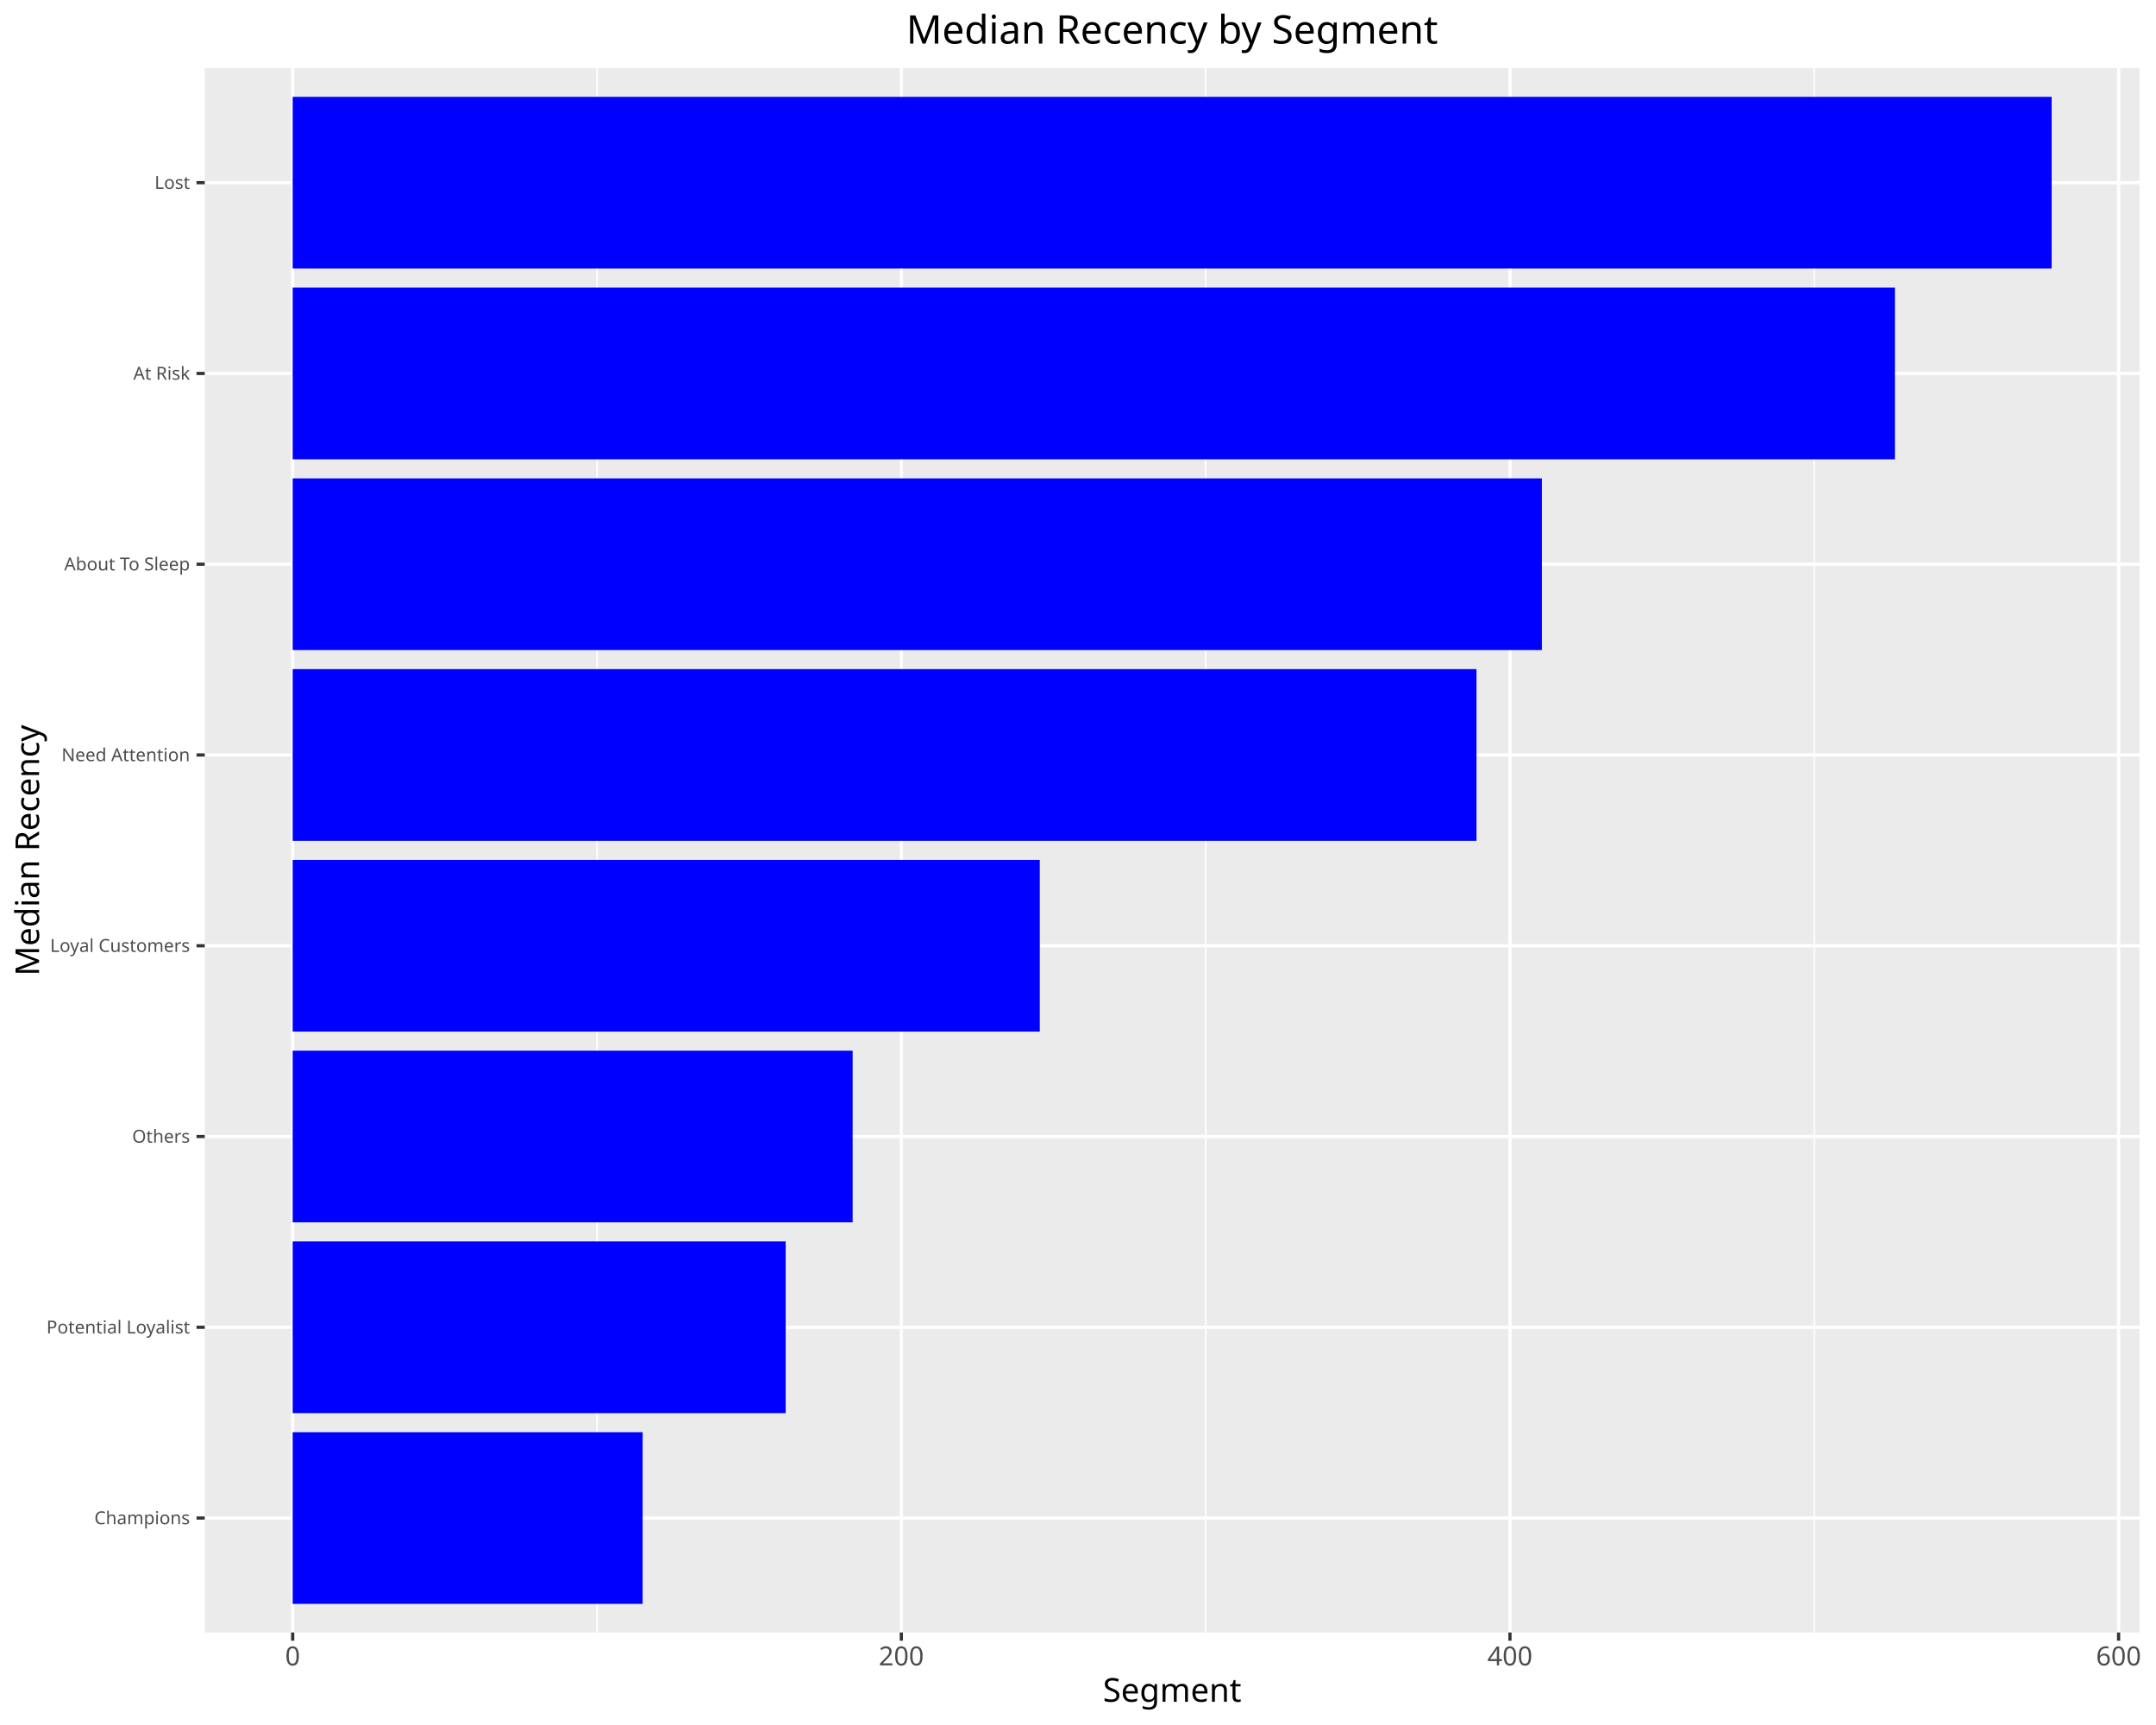
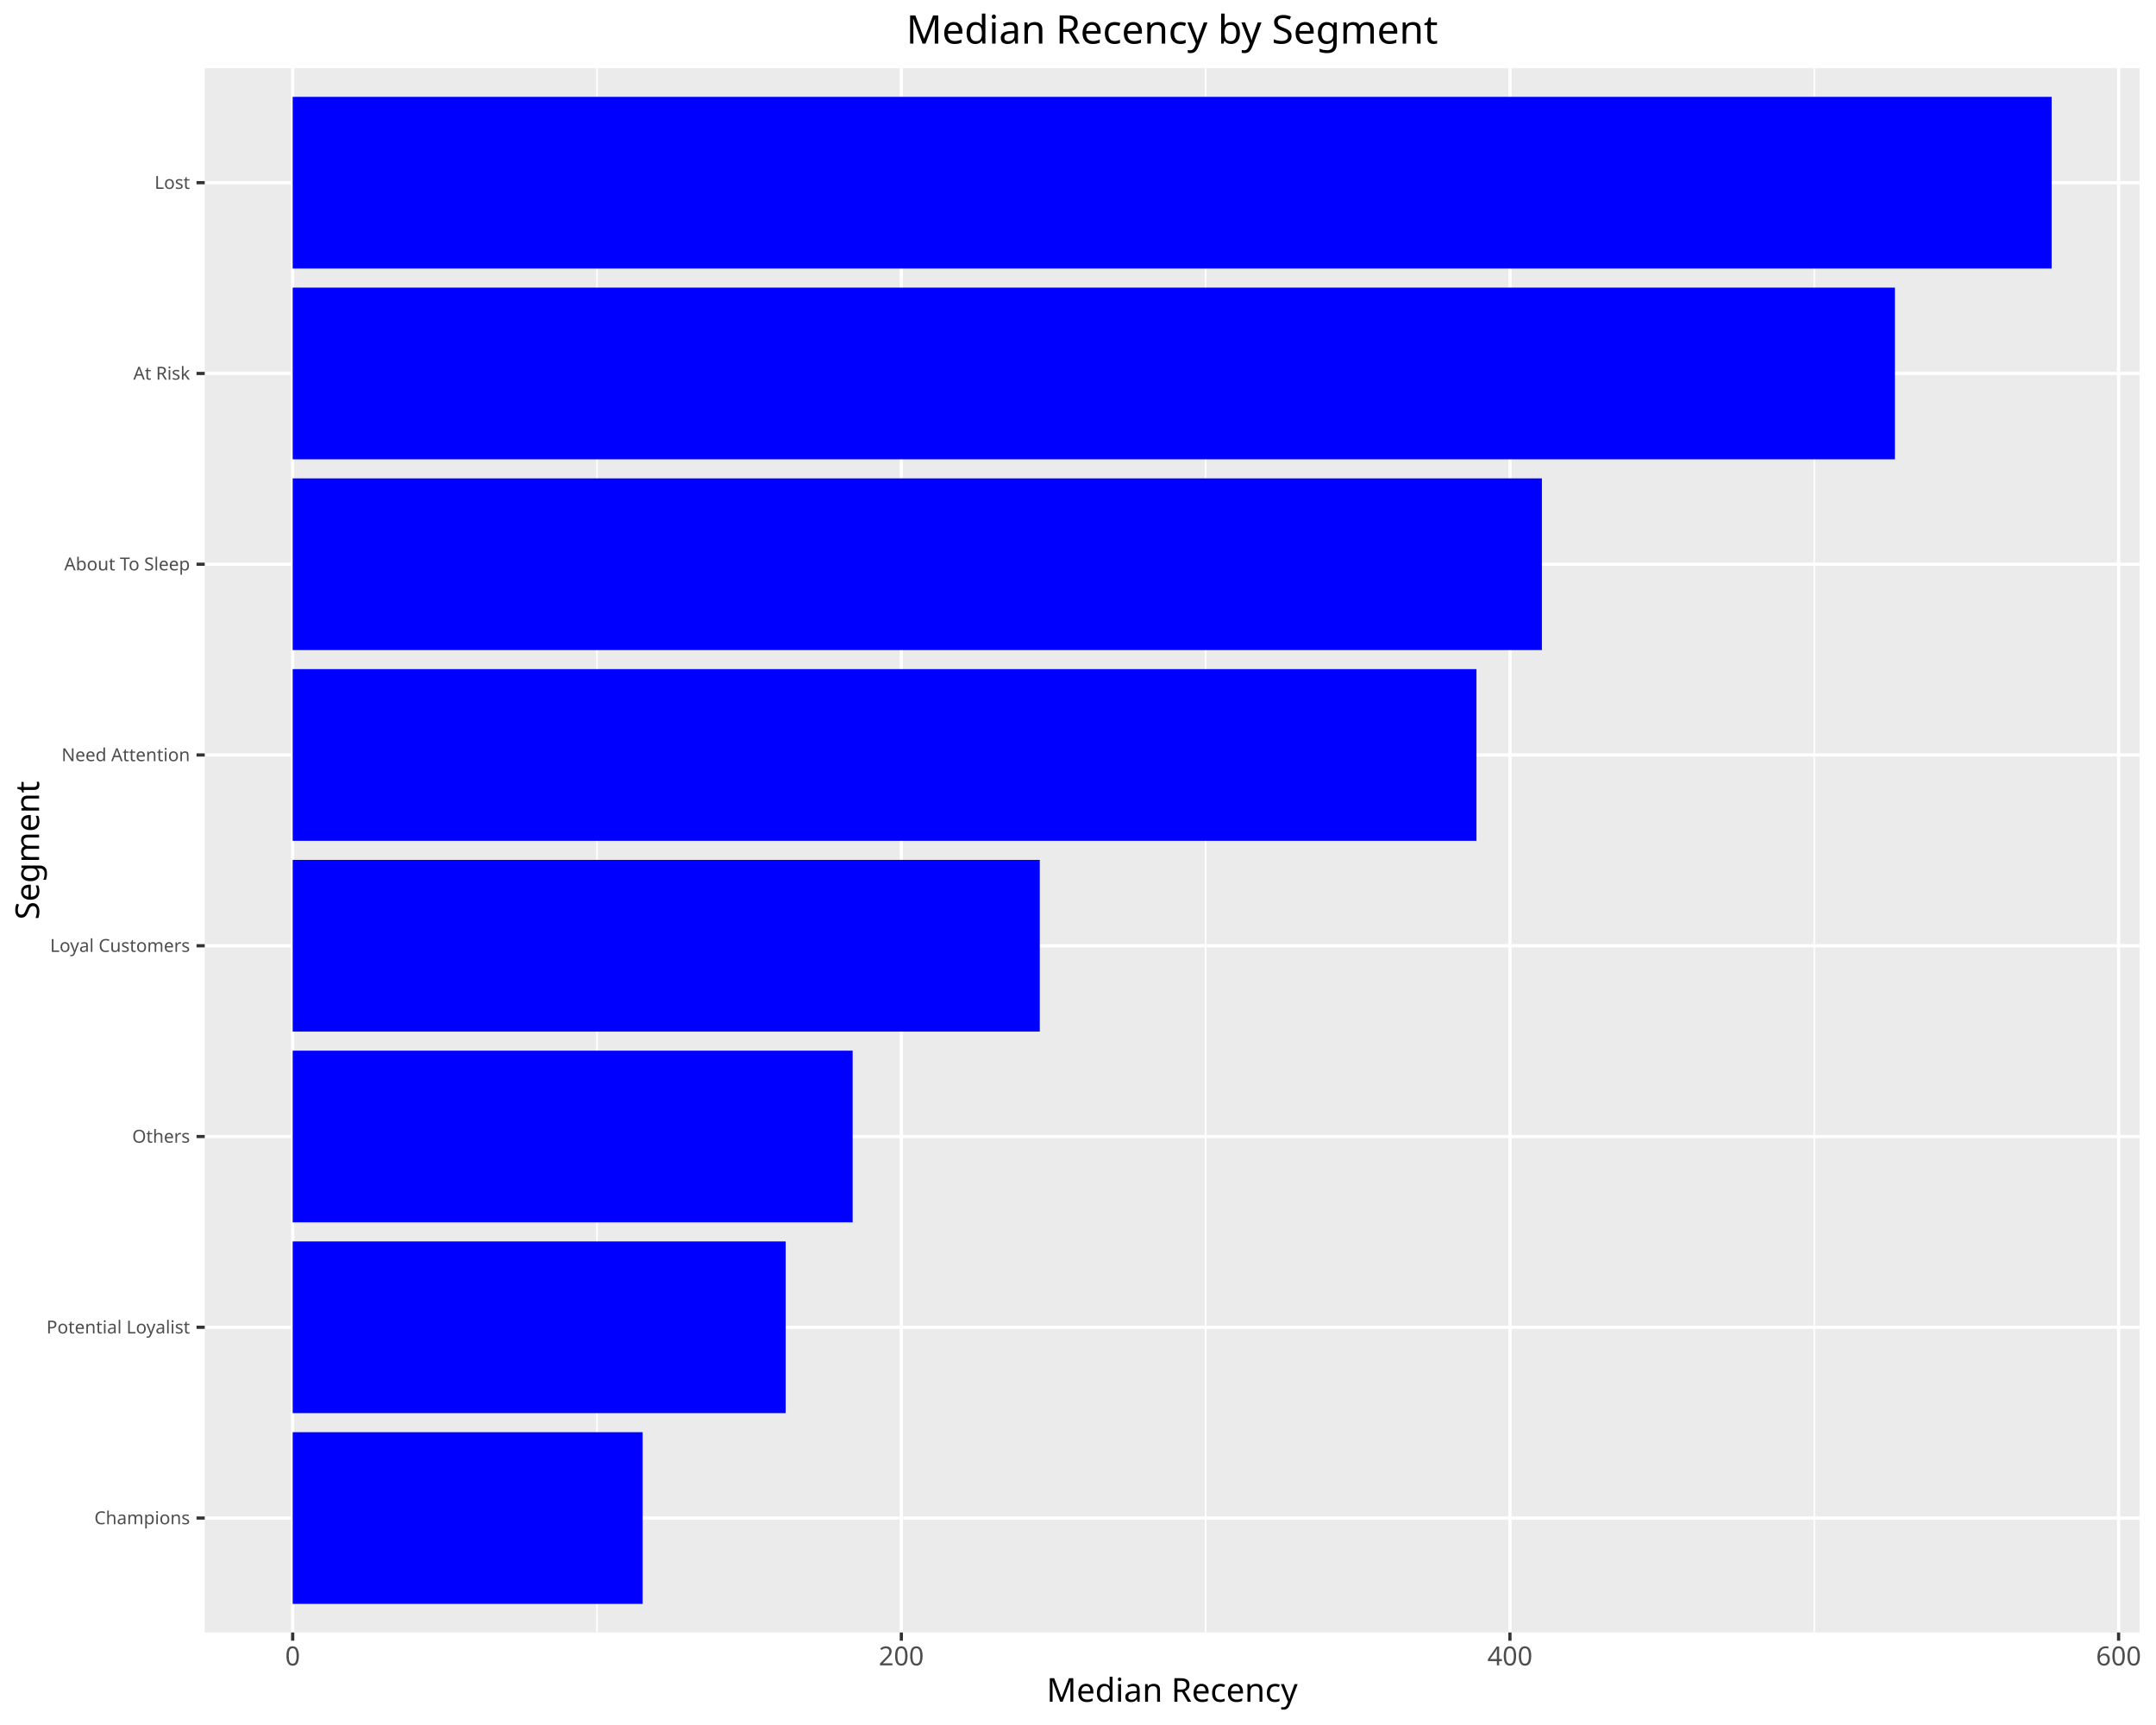
<svg xmlns="http://www.w3.org/2000/svg" class="svglite" data-engine-version="2.0" width="720.00pt" height="576.00pt" viewBox="0 0 720.00 576.00">
  <defs>
    <style type="text/css">
    .svglite line, .svglite polyline, .svglite polygon, .svglite path, .svglite rect, .svglite circle {
      fill: none;
      stroke: #000000;
      stroke-linecap: round;
      stroke-linejoin: round;
      stroke-miterlimit: 10.00;
    }
  </style>
  </defs>
  <rect width="100%" height="100%" style="stroke: none; fill: #FFFFFF;" />
  <defs>
    <clipPath id="cpMC4wMHw3MjAuMDB8MC4wMHw1NzYuMDA=">
      <rect x="0.00" y="0.00" width="720.00" height="576.00" />
    </clipPath>
  </defs>
  <g clip-path="url(#cpMC4wMHw3MjAuMDB8MC4wMHw1NzYuMDA=)">
    <rect x="0.00" y="0.00" width="720.00" height="576.00" style="stroke-width: 1.07; stroke: #FFFFFF; fill: #FFFFFF;" />
  </g>
  <defs>
    <clipPath id="cpNjguMzd8NzE0LjUyfDIyLjc4fDU0NS4xMQ==">
      <rect x="68.37" y="22.78" width="646.15" height="522.33" />
    </clipPath>
  </defs>
  <g clip-path="url(#cpNjguMzd8NzE0LjUyfDIyLjc4fDU0NS4xMQ==)">
    <rect x="68.37" y="22.78" width="646.15" height="522.33" style="stroke-width: 1.07; stroke: none; fill: #EBEBEB;" />
    <polyline points="199.37,545.11 199.37,22.78 " style="stroke-width: 0.53; stroke: #FFFFFF; stroke-linecap: butt;" />
    <polyline points="402.62,545.11 402.62,22.78 " style="stroke-width: 0.53; stroke: #FFFFFF; stroke-linecap: butt;" />
    <polyline points="605.88,545.11 605.88,22.78 " style="stroke-width: 0.53; stroke: #FFFFFF; stroke-linecap: butt;" />
    <polyline points="68.37,506.89 714.52,506.89 " style="stroke-width: 1.07; stroke: #FFFFFF; stroke-linecap: butt;" />
    <polyline points="68.37,443.19 714.52,443.19 " style="stroke-width: 1.07; stroke: #FFFFFF; stroke-linecap: butt;" />
    <polyline points="68.37,379.50 714.52,379.50 " style="stroke-width: 1.07; stroke: #FFFFFF; stroke-linecap: butt;" />
    <polyline points="68.37,315.80 714.52,315.80 " style="stroke-width: 1.07; stroke: #FFFFFF; stroke-linecap: butt;" />
    <polyline points="68.37,252.10 714.52,252.10 " style="stroke-width: 1.07; stroke: #FFFFFF; stroke-linecap: butt;" />
    <polyline points="68.37,188.40 714.52,188.40 " style="stroke-width: 1.07; stroke: #FFFFFF; stroke-linecap: butt;" />
    <polyline points="68.37,124.70 714.52,124.70 " style="stroke-width: 1.07; stroke: #FFFFFF; stroke-linecap: butt;" />
    <polyline points="68.37,61.00 714.52,61.00 " style="stroke-width: 1.07; stroke: #FFFFFF; stroke-linecap: butt;" />
    <polyline points="97.74,545.11 97.74,22.78 " style="stroke-width: 1.07; stroke: #FFFFFF; stroke-linecap: butt;" />
    <polyline points="301.00,545.11 301.00,22.78 " style="stroke-width: 1.07; stroke: #FFFFFF; stroke-linecap: butt;" />
    <polyline points="504.25,545.11 504.25,22.78 " style="stroke-width: 1.07; stroke: #FFFFFF; stroke-linecap: butt;" />
    <polyline points="707.51,545.11 707.51,22.78 " style="stroke-width: 1.07; stroke: #FFFFFF; stroke-linecap: butt;" />
    <rect x="97.74" y="478.23" width="116.87" height="57.33" style="stroke-width: 1.07; stroke: none; stroke-linecap: butt; stroke-linejoin: miter; fill: #0000FF;" />
    <rect x="97.74" y="414.53" width="164.64" height="57.33" style="stroke-width: 1.07; stroke: none; stroke-linecap: butt; stroke-linejoin: miter; fill: #0000FF;" />
    <rect x="97.74" y="350.83" width="187.00" height="57.33" style="stroke-width: 1.07; stroke: none; stroke-linecap: butt; stroke-linejoin: miter; fill: #0000FF;" />
    <rect x="97.74" y="287.13" width="249.50" height="57.33" style="stroke-width: 1.07; stroke: none; stroke-linecap: butt; stroke-linejoin: miter; fill: #0000FF;" />
    <rect x="97.74" y="223.43" width="395.33" height="57.33" style="stroke-width: 1.07; stroke: none; stroke-linecap: butt; stroke-linejoin: miter; fill: #0000FF;" />
    <rect x="97.74" y="159.74" width="417.18" height="57.33" style="stroke-width: 1.07; stroke: none; stroke-linecap: butt; stroke-linejoin: miter; fill: #0000FF;" />
    <rect x="97.74" y="96.04" width="535.07" height="57.33" style="stroke-width: 1.07; stroke: none; stroke-linecap: butt; stroke-linejoin: miter; fill: #0000FF;" />
    <rect x="97.74" y="32.34" width="587.41" height="57.33" style="stroke-width: 1.07; stroke: none; stroke-linecap: butt; stroke-linejoin: miter; fill: #0000FF;" />
  </g>
  <g clip-path="url(#cpMC4wMHw3MjAuMDB8MC4wMHw1NzYuMDA=)">
    <text x="63.44" y="508.96" text-anchor="end" style="font-size: 6.00px; fill: #4D4D4D; font-family: sans;" textLength="30.36px" lengthAdjust="spacingAndGlyphs">Champions</text>
    <text x="63.44" y="445.26" text-anchor="end" style="font-size: 6.00px; fill: #4D4D4D; font-family: sans;" textLength="45.36px" lengthAdjust="spacingAndGlyphs">Potential Loyalist</text>
    <text x="63.44" y="381.56" text-anchor="end" style="font-size: 6.00px; fill: #4D4D4D; font-family: sans;" textLength="18.01px" lengthAdjust="spacingAndGlyphs">Others</text>
    <text x="63.44" y="317.86" text-anchor="end" style="font-size: 6.00px; fill: #4D4D4D; font-family: sans;" textLength="45.03px" lengthAdjust="spacingAndGlyphs">Loyal Customers</text>
    <text x="63.44" y="254.16" text-anchor="end" style="font-size: 6.00px; fill: #4D4D4D; font-family: sans;" textLength="39.70px" lengthAdjust="spacingAndGlyphs">Need Attention</text>
    <text x="63.44" y="190.46" text-anchor="end" style="font-size: 6.00px; fill: #4D4D4D; font-family: sans;" textLength="41.36px" lengthAdjust="spacingAndGlyphs">About To Sleep</text>
    <text x="63.44" y="126.77" text-anchor="end" style="font-size: 6.00px; fill: #4D4D4D; font-family: sans;" textLength="19.01px" lengthAdjust="spacingAndGlyphs">At Risk</text>
    <text x="63.44" y="63.07" text-anchor="end" style="font-size: 6.00px; fill: #4D4D4D; font-family: sans;" textLength="11.34px" lengthAdjust="spacingAndGlyphs">Lost</text>
    <polyline points="65.63,506.89 68.37,506.89 " style="stroke-width: 1.07; stroke: #333333; stroke-linecap: butt;" />
    <polyline points="65.63,443.19 68.37,443.19 " style="stroke-width: 1.07; stroke: #333333; stroke-linecap: butt;" />
    <polyline points="65.63,379.50 68.37,379.50 " style="stroke-width: 1.07; stroke: #333333; stroke-linecap: butt;" />
    <polyline points="65.63,315.80 68.37,315.80 " style="stroke-width: 1.07; stroke: #333333; stroke-linecap: butt;" />
    <polyline points="65.63,252.10 68.37,252.10 " style="stroke-width: 1.07; stroke: #333333; stroke-linecap: butt;" />
    <polyline points="65.63,188.40 68.37,188.40 " style="stroke-width: 1.07; stroke: #333333; stroke-linecap: butt;" />
    <polyline points="65.63,124.70 68.37,124.70 " style="stroke-width: 1.07; stroke: #333333; stroke-linecap: butt;" />
    <polyline points="65.63,61.00 68.37,61.00 " style="stroke-width: 1.07; stroke: #333333; stroke-linecap: butt;" />
    <polyline points="97.74,547.85 97.74,545.11 " style="stroke-width: 1.07; stroke: #333333; stroke-linecap: butt;" />
    <polyline points="301.00,547.85 301.00,545.11 " style="stroke-width: 1.07; stroke: #333333; stroke-linecap: butt;" />
    <polyline points="504.25,547.85 504.25,545.11 " style="stroke-width: 1.07; stroke: #333333; stroke-linecap: butt;" />
    <polyline points="707.51,547.85 707.51,545.11 " style="stroke-width: 1.07; stroke: #333333; stroke-linecap: butt;" />
    <text x="97.74" y="556.10" text-anchor="middle" style="font-size: 8.80px; fill: #4D4D4D; font-family: sans;" textLength="4.89px" lengthAdjust="spacingAndGlyphs">0</text>
    <text x="301.00" y="556.10" text-anchor="middle" style="font-size: 8.80px; fill: #4D4D4D; font-family: sans;" textLength="14.68px" lengthAdjust="spacingAndGlyphs">200</text>
    <text x="504.25" y="556.10" text-anchor="middle" style="font-size: 8.80px; fill: #4D4D4D; font-family: sans;" textLength="14.68px" lengthAdjust="spacingAndGlyphs">400</text>
    <text x="707.51" y="556.10" text-anchor="middle" style="font-size: 8.80px; fill: #4D4D4D; font-family: sans;" textLength="14.68px" lengthAdjust="spacingAndGlyphs">600</text>
-     <text x="391.44" y="568.24" text-anchor="middle" style="font-size: 11.00px; font-family: sans;" textLength="44.04px" lengthAdjust="spacingAndGlyphs">Segment</text>
-     <text transform="translate(13.05,283.95) rotate(-90)" text-anchor="middle" style="font-size: 11.00px; font-family: sans;" textLength="81.95px" lengthAdjust="spacingAndGlyphs">Median Recency</text>
-     <text x="391.44" y="14.56" text-anchor="middle" style="font-size: 13.20px; font-family: sans;" textLength="172.47px" lengthAdjust="spacingAndGlyphs">Median Recency by Segment</text>
+     <text x="391.44" y="568.24" text-anchor="middle" style="font-size: 11.00px; font-family: sans;" textLength="81.95px" lengthAdjust="spacingAndGlyphs">Median Recency</text>
+     <text transform="translate(13.05,283.95) rotate(-90)" text-anchor="middle" style="font-size: 11.00px; font-family: sans;" textLength="44.04px" lengthAdjust="spacingAndGlyphs">Segment</text>
+     <text x="391.44" y="14.56" text-anchor="middle" style="font-size: 13.20px; font-family: sans;" textLength="176.13px" lengthAdjust="spacingAndGlyphs">Median Recency  by Segment</text>
  </g>
</svg>
